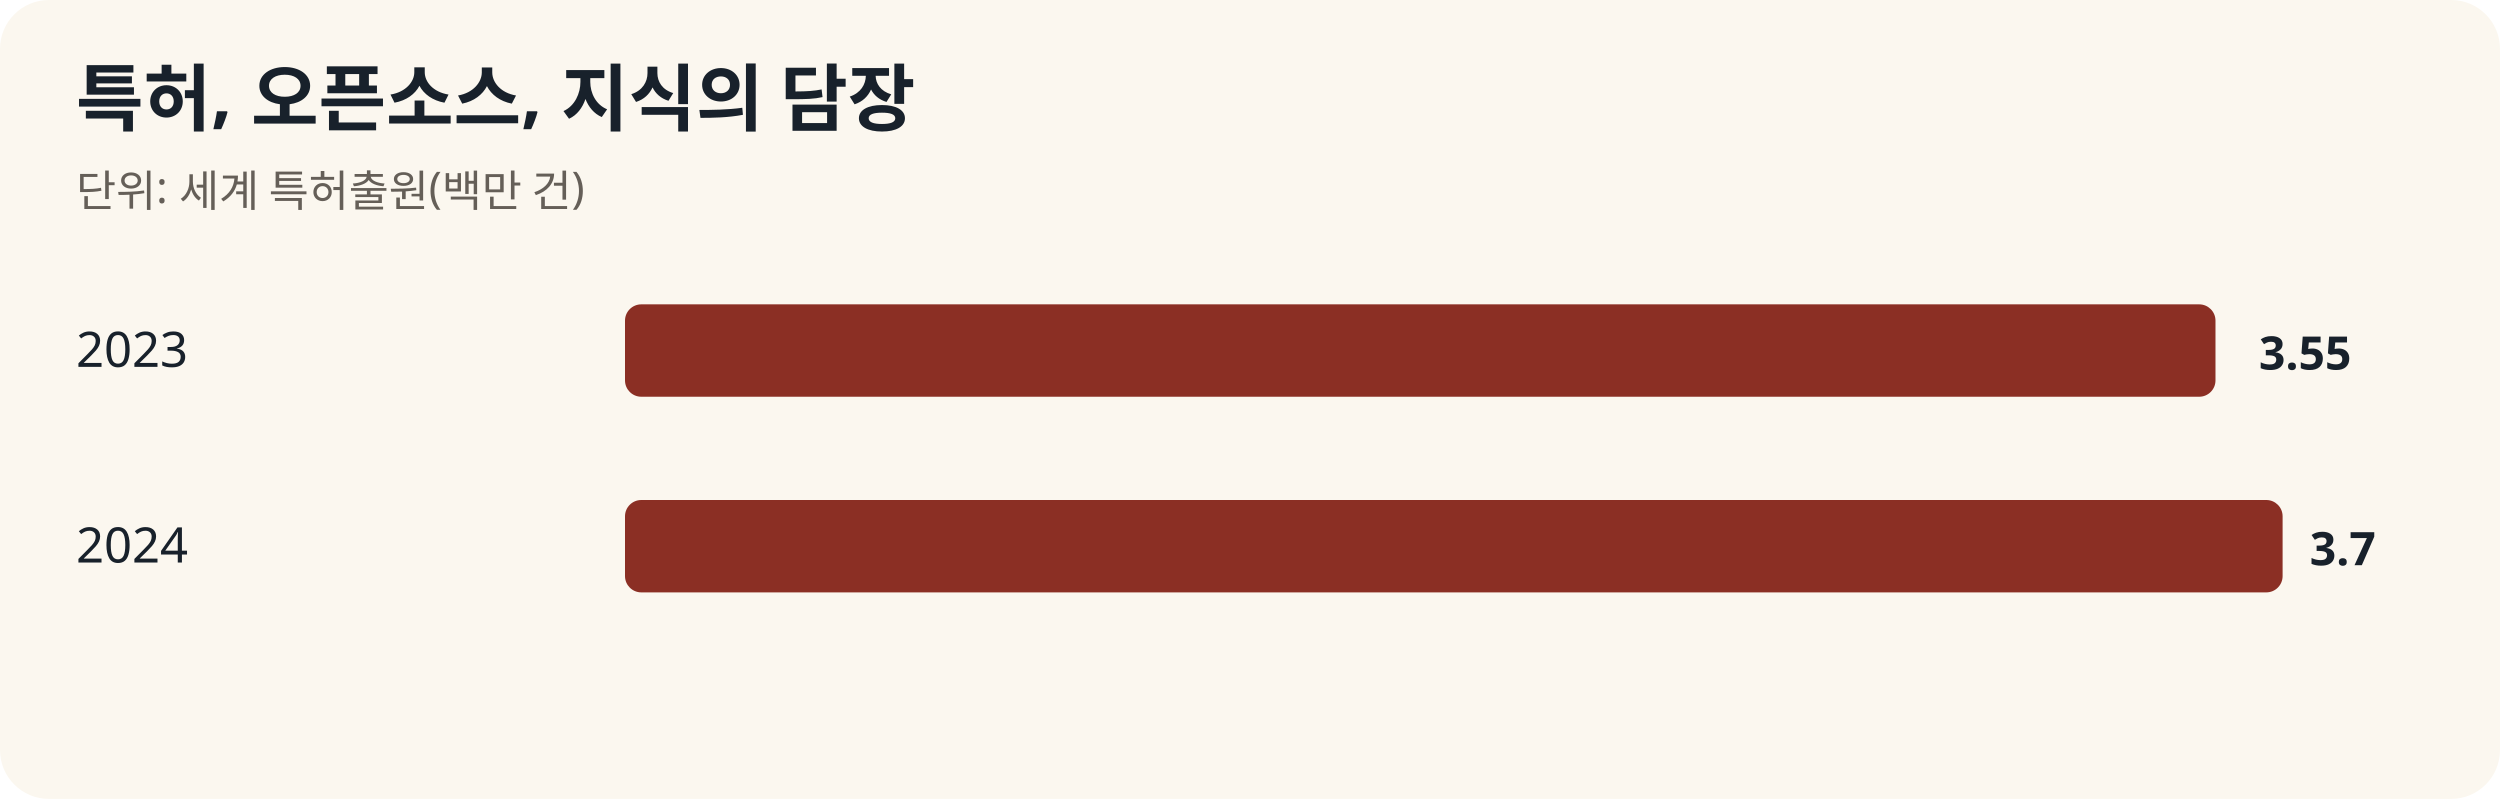
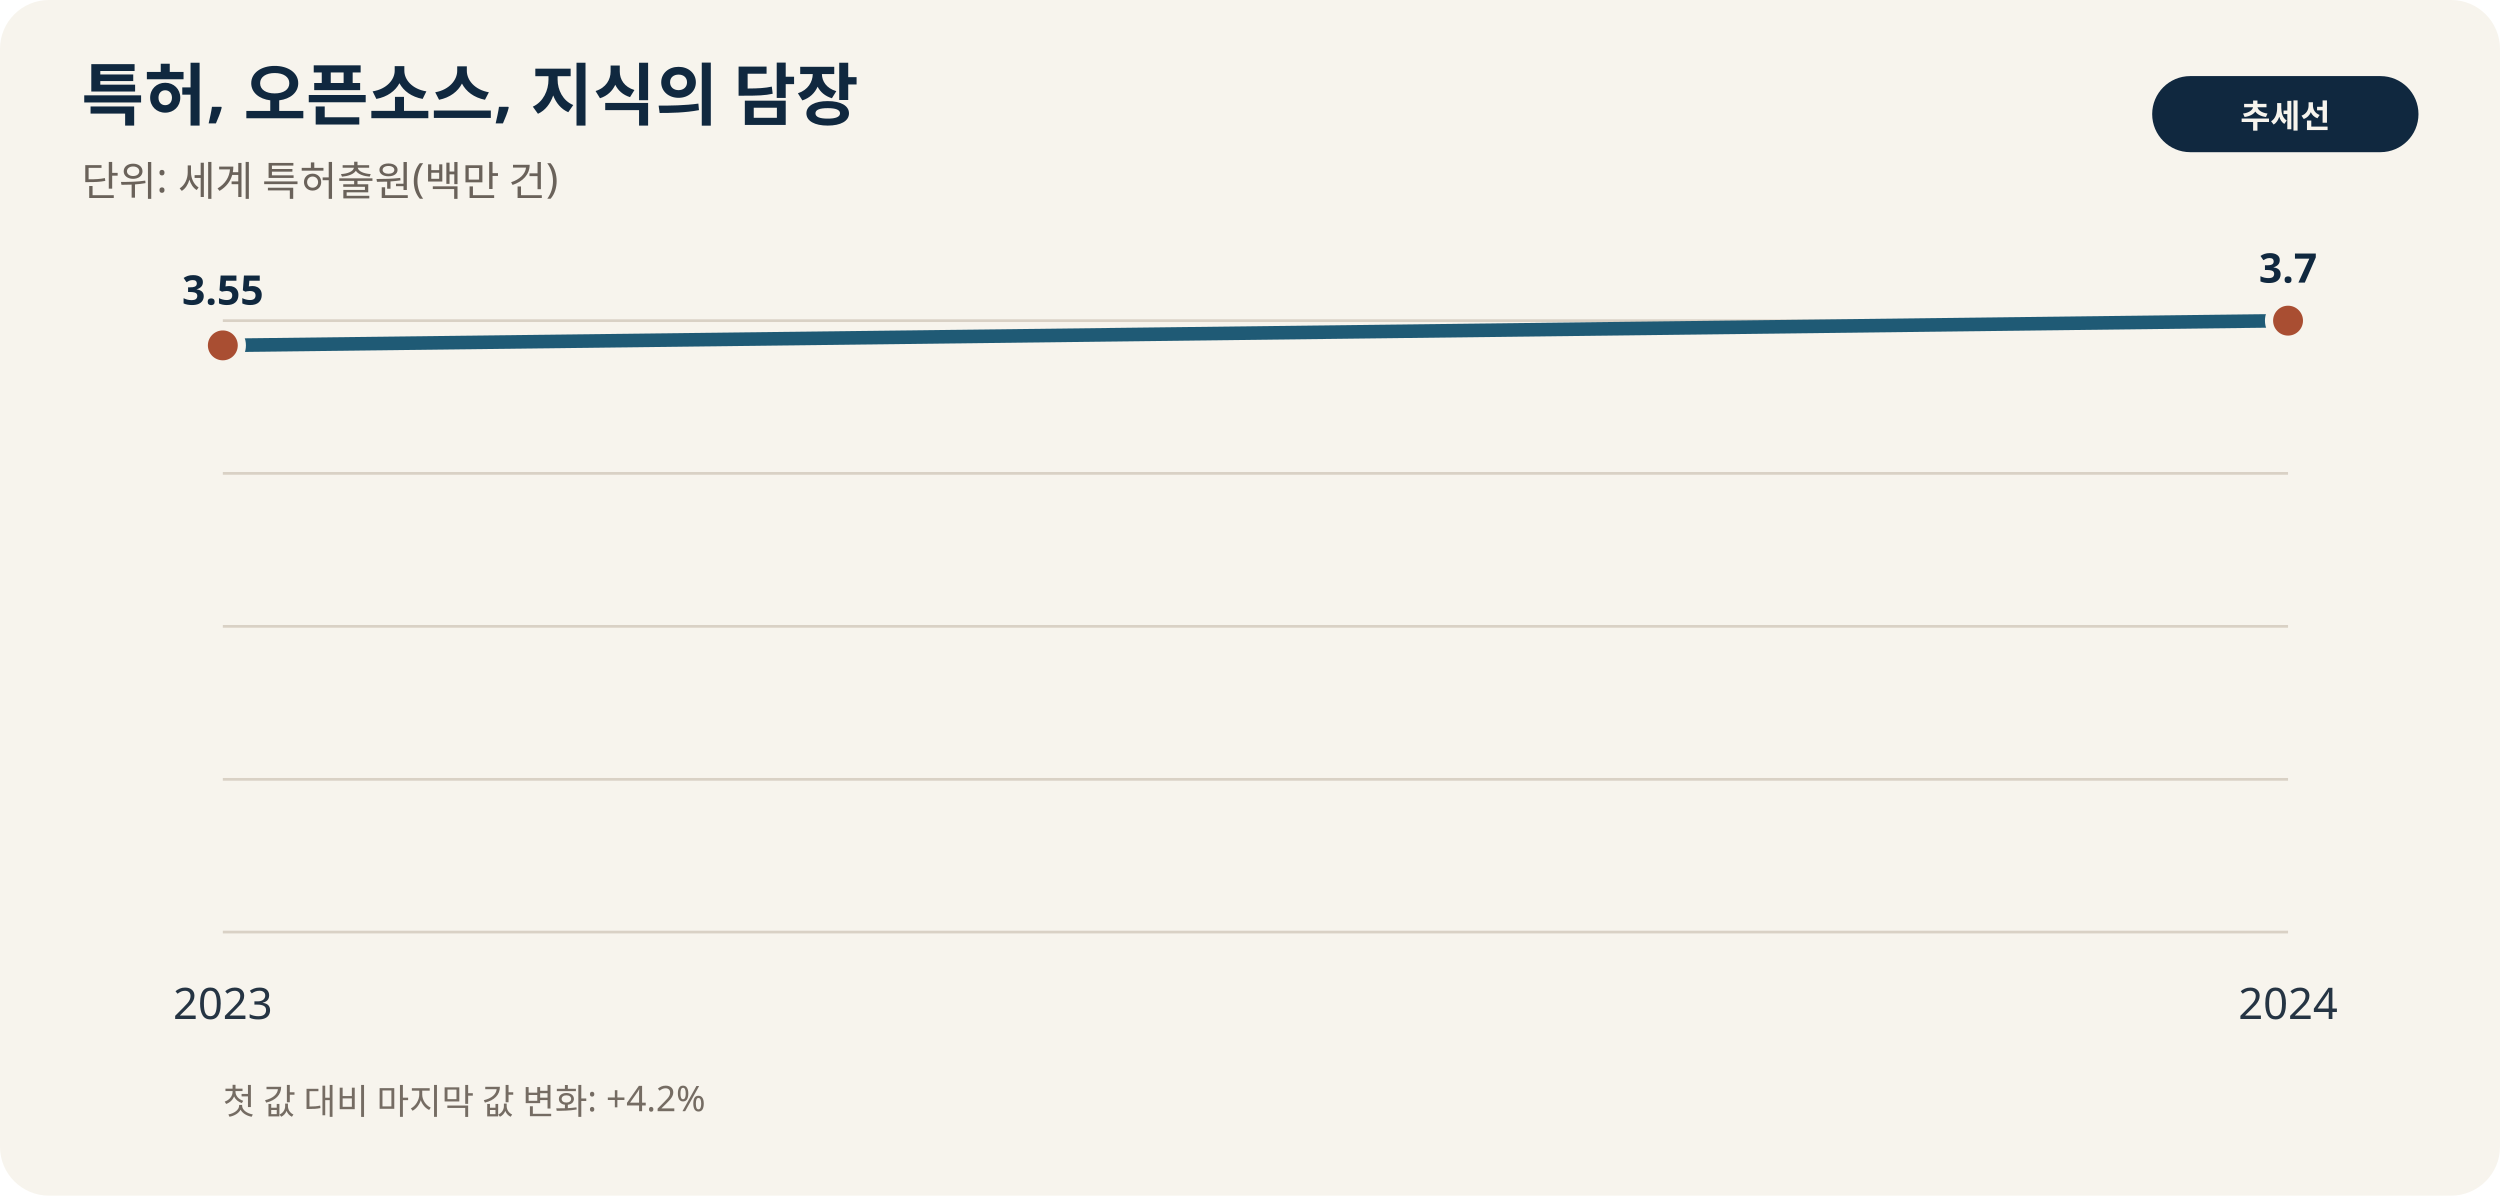
- <svg xmlns="http://www.w3.org/2000/svg" viewBox="0 0 920 294" role="img" aria-labelledby="title desc">
-   <style>.bg{fill:#fbf7ef}.bar{fill:#8b2f24}.title{font:700 27px sans-serif;fill:#18212b}.unit{font:16px sans-serif;fill:#655f58}.label{font:18px sans-serif;fill:#18212b}.value{font:700 17px sans-serif;fill:#18212b}</style>
+ <svg xmlns="http://www.w3.org/2000/svg" viewBox="0 0 920 440" role="img" aria-labelledby="title desc">
+   <style>
+   .bg{fill:#F7F4ED} .title{font:700 25px "Noto Sans KR",sans-serif;fill:#10283F}
+   .unit{font:15px "Noto Sans KR",sans-serif;fill:#6A625A} .label{font:16px "Noto Sans KR",sans-serif;fill:#253443}
+   .value{font:700 15px "Noto Sans KR",sans-serif;fill:#10283F} .grid{stroke:#D9D1C5;stroke-width:1}
+   .axis{stroke:#768594;stroke-width:1.4} .note{font:13px "Noto Sans KR",sans-serif;fill:#756C63}
+ </style>
  <rect class="bg" width="100%" height="100%" rx="18" />
-   <text x="28" y="46" class="title">특허, 오픈소스, 지식의 담장</text>
-   <text x="28" y="76" class="unit">단위: 세계 특허출원(백만 건)</text>
-   <text x="28" y="135" class="label">2023</text>
-   <rect x="230" y="112" width="585.3" height="34" rx="6" class="bar" />
-   <text x="831.3" y="136" class="value">3.55</text>
-   <text x="28" y="207" class="label">2024</text>
-   <rect x="230" y="184" width="610.0" height="34" rx="6" class="bar" />
-   <text x="850.0" y="208" class="value">3.7</text>
+   <text x="30" y="44" class="title">특허, 오픈소스, 지식의 담장</text>
+   <text x="30" y="72" class="unit">단위: 세계 특허출원(백만 건)</text>
+   <line x1="82" y1="118.0" x2="842" y2="118.0" class="grid" />
+   <line x1="82" y1="174.2" x2="842" y2="174.2" class="grid" />
+   <line x1="82" y1="230.5" x2="842" y2="230.5" class="grid" />
+   <line x1="82" y1="286.8" x2="842" y2="286.8" class="grid" />
+   <line x1="82" y1="343.0" x2="842" y2="343.0" class="grid" />
+   <polyline points="82.0,127.1 842.0,118.0" fill="none" stroke="#1F5A75" stroke-width="5" stroke-linejoin="round" />
+   <circle cx="82.0" cy="127.1" r="7" fill="#A94E32" stroke="#F7F4ED" stroke-width="3" />
+   <circle cx="842.0" cy="118.0" r="7" fill="#A94E32" stroke="#F7F4ED" stroke-width="3" />
+   <text x="82.0" y="375" text-anchor="middle" class="label">2023</text>
+   <text x="82.0" y="112.1" text-anchor="middle" class="value">3.55</text>
+   <text x="842.0" y="375" text-anchor="middle" class="label">2024</text>
+   <text x="842.0" y="104.0" text-anchor="middle" class="value">3.7</text>
+   <text x="82" y="410" class="note">첫 값 대비 마지막 값 변화: +4.2%</text>
+   <rect x="792" y="28" width="98" height="28" rx="14" fill="#10283F" />
+   <text x="841" y="47" text-anchor="middle" style="font:700 12px 'Noto Sans KR',sans-serif;fill:#F7F4ED">추세선</text>
</svg>
